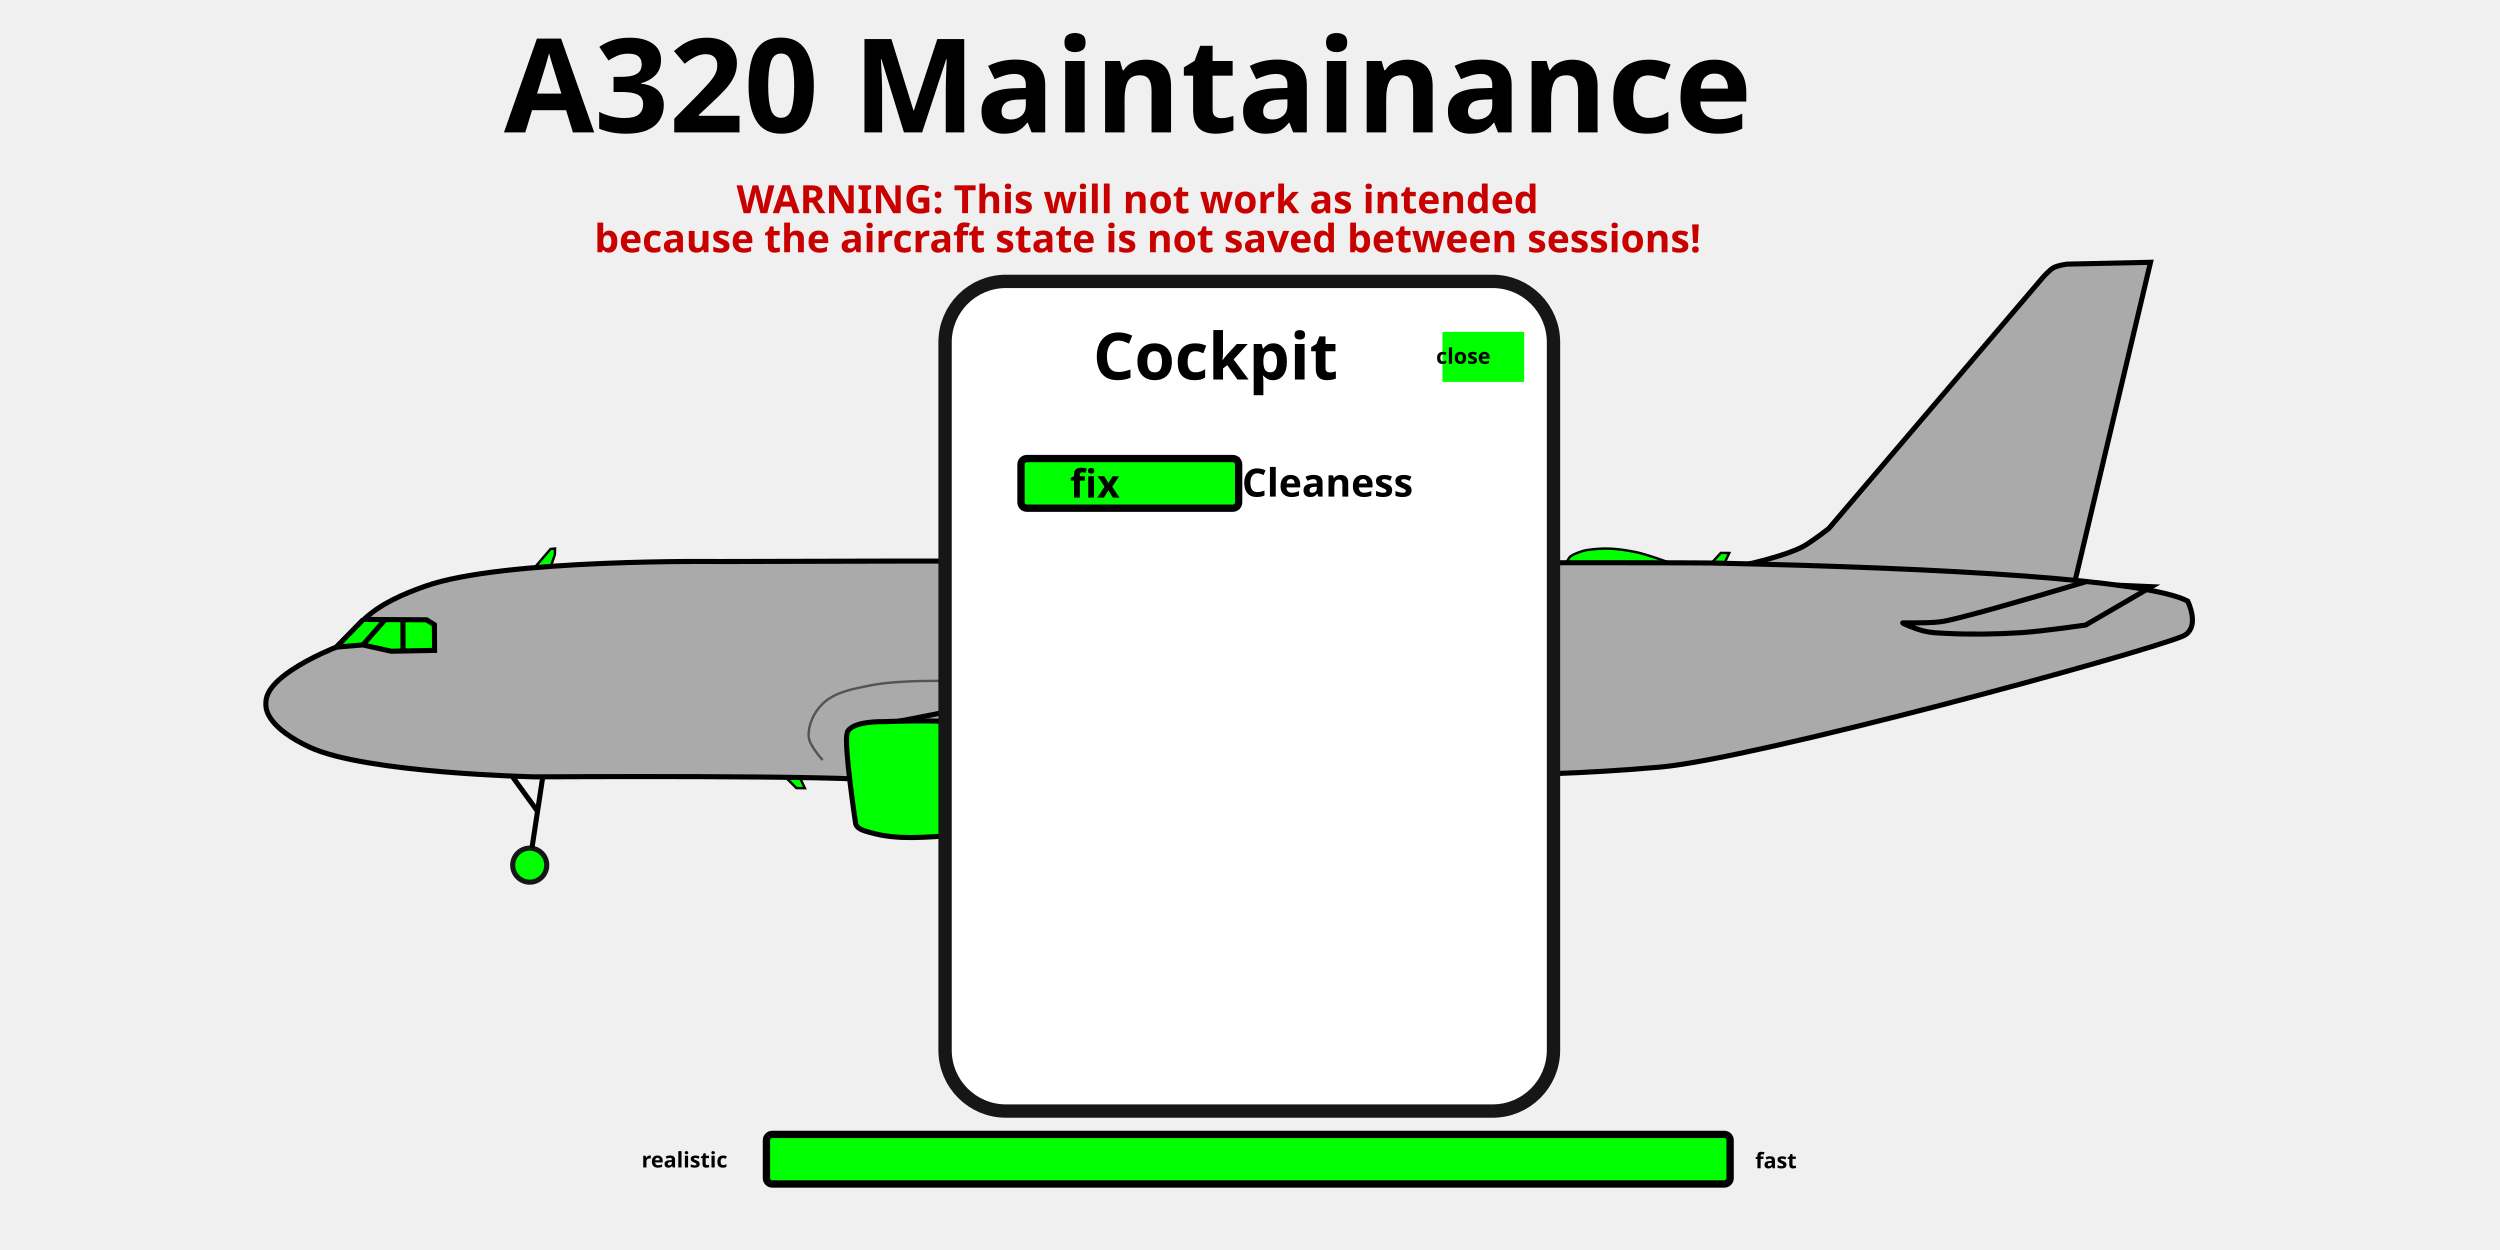
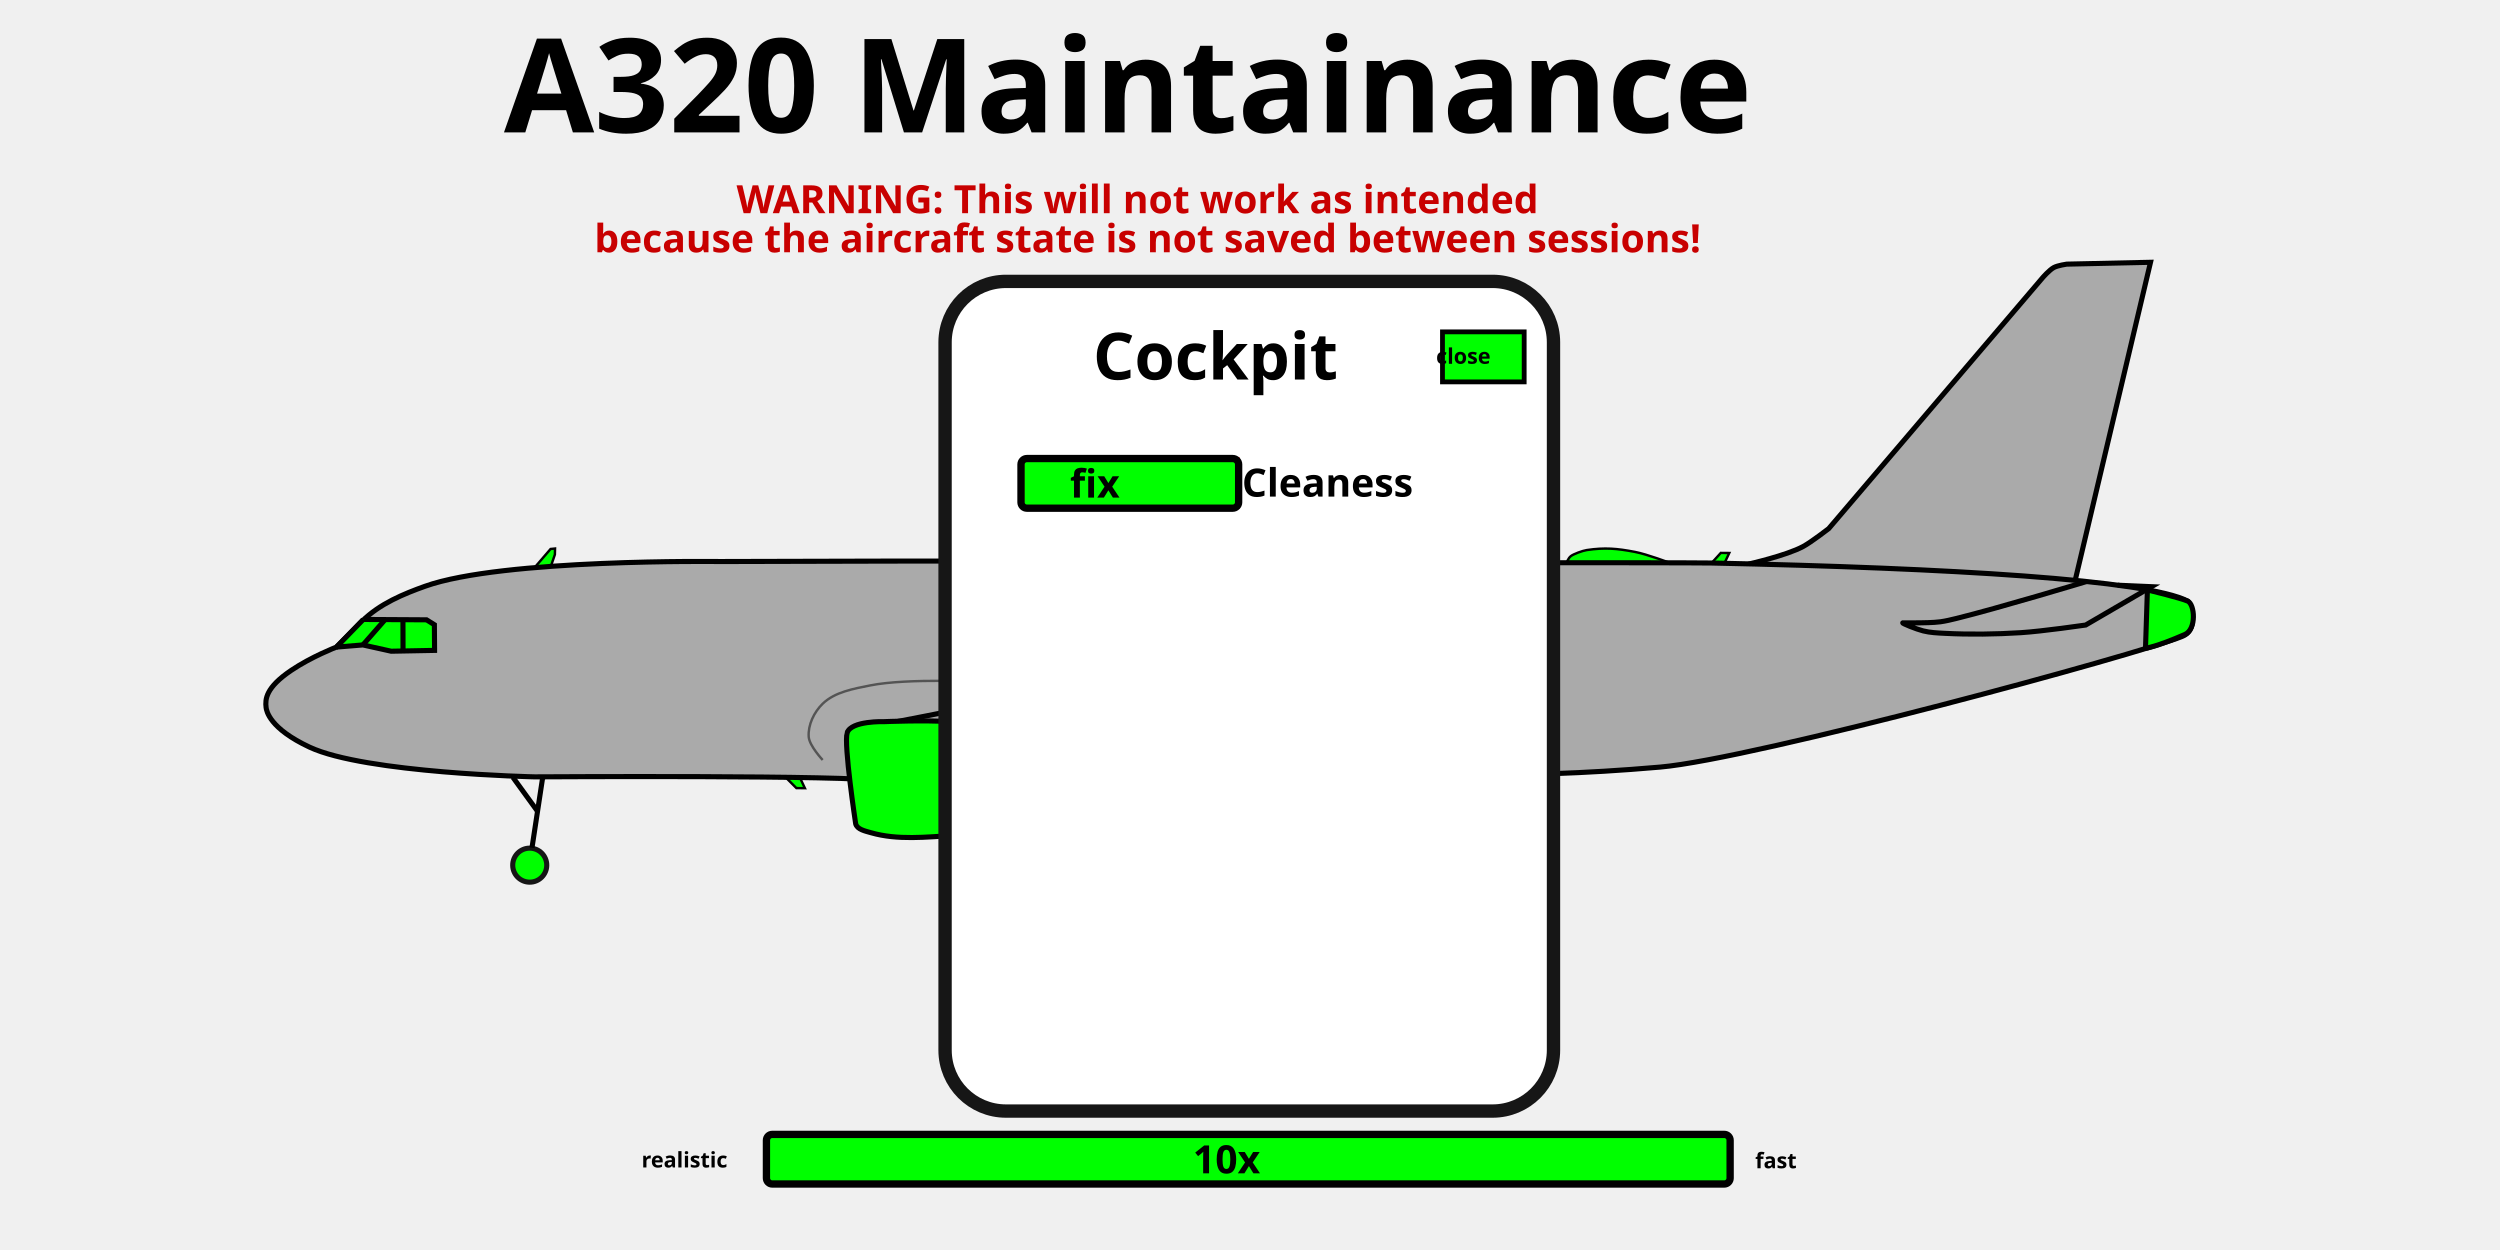
- <svg xmlns="http://www.w3.org/2000/svg" width="1024" height="512" viewBox="0 0 1024 512" version="1.1" id="svg1683">
+ <svg xmlns="http://www.w3.org/2000/svg" id="svg1683" version="1.1" viewBox="0 0 1024 512" height="512" width="1024">
  <defs id="defs1677" />
-   <g id="layer1" transform="translate(0,-161.5333)">
+   <g transform="translate(0,-161.5333)" id="layer1">
    <g id="antena">
-       <path id="path866" d="m 218.824,394.163 6.692,-7.766 1.831,-0.189 -0.063,2.462 -1.641,4.798" style="fill:#00ff00;stroke:#000000;stroke-width:1px;stroke-linecap:butt;stroke-linejoin:miter;stroke-opacity:1;fill-opacity:1" />
-       <path id="path868" d="m 566.875,391.658 c 0,0 4.375,-5.357 4.554,-5.402 0.179,-0.045 1.562,0 1.562,0 v 2.5 l -0.804,2.723" style="fill:#00ff00;stroke:#000000;stroke-width:1px;stroke-linecap:butt;stroke-linejoin:miter;stroke-opacity:1;fill-opacity:1" />
-       <path id="path870" d="m 701.362,391.827 3.472,-3.82 3.472,0.032 -1.862,3.946" style="fill:#00ff00;stroke:#000000;stroke-width:1px;stroke-linecap:butt;stroke-linejoin:miter;stroke-opacity:1;fill-opacity:1" />
-       <path id="path872" d="m 550.446,480.944 5.446,6.384 1.384,-0.089 -2.054,-6.607" style="fill:#00ff00;stroke:#000000;stroke-width:1px;stroke-linecap:butt;stroke-linejoin:miter;stroke-opacity:1;fill-opacity:1" />
-       <path id="path874" d="m 495.982,482.908 5,5.402 3.527,-0.089 -3.482,-5.312" style="fill:#00ff00;stroke:#000000;stroke-width:1px;stroke-linecap:butt;stroke-linejoin:miter;stroke-opacity:1;fill-opacity:1" />
-       <path id="path876" d="m 322.054,480.185 4.152,4.152 3.482,0.045 -2.143,-4.554" style="fill:#00ff00;stroke:#000000;stroke-width:1px;stroke-linecap:butt;stroke-linejoin:miter;stroke-opacity:1;fill-opacity:1" />
-       <path id="path878" d="m 641.741,391.926 c 0,0 0.586,-1.75 1.652,-2.589 1.096,-0.863 4.796,-2.239 6.562,-2.5 7.439,-1.099 12.346,-0.655 19.732,0.759 4.965,0.95 14.464,4.554 14.464,4.554" style="fill:#00ff00;stroke:#000000;stroke-width:1px;stroke-linecap:butt;stroke-linejoin:miter;stroke-opacity:1;fill-opacity:1" />
+       <path style="fill:#00ff00;stroke:#000000;stroke-width:1px;stroke-linecap:butt;stroke-linejoin:miter;stroke-opacity:1;fill-opacity:1" d="m 218.824,394.163 6.692,-7.766 1.831,-0.189 -0.063,2.462 -1.641,4.798" id="path866" />
+       <path style="fill:#00ff00;stroke:#000000;stroke-width:1px;stroke-linecap:butt;stroke-linejoin:miter;stroke-opacity:1;fill-opacity:1" d="m 566.875,391.658 c 0,0 4.375,-5.357 4.554,-5.402 0.179,-0.045 1.562,0 1.562,0 v 2.5 l -0.804,2.723" id="path868" />
+       <path style="fill:#00ff00;stroke:#000000;stroke-width:1px;stroke-linecap:butt;stroke-linejoin:miter;stroke-opacity:1;fill-opacity:1" d="m 701.362,391.827 3.472,-3.82 3.472,0.032 -1.862,3.946" id="path870" />
+       <path style="fill:#00ff00;stroke:#000000;stroke-width:1px;stroke-linecap:butt;stroke-linejoin:miter;stroke-opacity:1;fill-opacity:1" d="m 550.446,480.944 5.446,6.384 1.384,-0.089 -2.054,-6.607" id="path872" />
+       <path style="fill:#00ff00;stroke:#000000;stroke-width:1px;stroke-linecap:butt;stroke-linejoin:miter;stroke-opacity:1;fill-opacity:1" d="m 495.982,482.908 5,5.402 3.527,-0.089 -3.482,-5.312" id="path874" />
+       <path style="fill:#00ff00;stroke:#000000;stroke-width:1px;stroke-linecap:butt;stroke-linejoin:miter;stroke-opacity:1;fill-opacity:1" d="m 322.054,480.185 4.152,4.152 3.482,0.045 -2.143,-4.554" id="path876" />
+       <path style="fill:#00ff00;stroke:#000000;stroke-width:1px;stroke-linecap:butt;stroke-linejoin:miter;stroke-opacity:1;fill-opacity:1" d="m 641.741,391.926 c 0,0 0.586,-1.75 1.652,-2.589 1.096,-0.863 4.796,-2.239 6.562,-2.5 7.439,-1.099 12.346,-0.655 19.732,0.759 4.965,0.95 14.464,4.554 14.464,4.554" id="path878" />
    </g>
-     <path style="fill:#aaaaaa;stroke:#000000;stroke-width:2.089;stroke-linecap:butt;stroke-linejoin:miter;stroke-miterlimit:4;stroke-dasharray:none;stroke-opacity:1;fill-opacity:1" d="m 716.198,392.585 c 0,0 15.497,-3.501 22.35,-7.197 3.327,-1.795 10.48,-7.324 10.48,-7.324 l 87.631,-102.783 c 0,0 2.741,-3.186 4.635,-4.189 1.59,-0.842 5.214,-1.367 5.214,-1.367 l 34.345,-0.758 -30.81,130.057" id="path862" />
-     <path id="path2258" d="m 137.781,426.584 10.41,-10.474 c 7.29,-7.335 17.34,-11.375 25.896,-14.44 31.711,-11.36 120.75,-10.133 120.75,-10.133 112.822,-0.302 141.919,-0.442 213.545,0.485 11.301,0.044 182.408,-0.098 192.642,0.119 97.846,2.075 178.666,6.916 195.058,15.605 0,0 5.6,11.219 -2.199,14.44 -17.751,7.332 -175.403,50.191 -213.918,53.547 -66.017,5.751 -93.883,1.126 -132.903,5.08 -19.596,1.986 -68.13,2.622 -107.71,3.05 -37.135,0.401 -61.989,2.851 -78.92,-2.375 -8.313,-2.566 -141.387,-1.751 -141.387,-1.751 0,0 -69.374,-1.477 -92.24,-12.168 -16.401,-7.668 -17.644,-14.833 -17.814,-16.236 -0.412,-3.401 -0.148,-8.166 10.291,-15.215 8.278,-5.59 18.498,-9.533 18.498,-9.533 z" style="fill:#aaaaaa;fill-rule:evenodd;stroke:#000000;stroke-width:2.089;stroke-linecap:butt;stroke-linejoin:miter;stroke-opacity:1;stroke-miterlimit:4;stroke-dasharray:none;fill-opacity:1" />
-     <text xml:space="preserve" style="font-style:normal;font-variant:normal;font-weight:bold;font-stretch:normal;font-size:53.575px;line-height:100%;font-family:Orbitron;-inkscape-font-specification:'Orbitron Bold';text-align:center;letter-spacing:0px;word-spacing:0px;text-anchor:middle;fill:#000000;fill-opacity:1;stroke:none;stroke-width:1.339px;stroke-linecap:butt;stroke-linejoin:miter;stroke-opacity:1" x="496.826" y="215.77" id="text2284">
-       <tspan id="tspan2282" x="496.826" y="215.77" style="text-align:center;text-anchor:middle;stroke-width:1.339px">A320 Maintainance</tspan>
+     <path id="path862" d="m 716.198,392.585 c 0,0 15.497,-3.501 22.35,-7.197 3.327,-1.795 10.48,-7.324 10.48,-7.324 l 87.631,-102.783 c 0,0 2.741,-3.186 4.635,-4.189 1.59,-0.842 5.214,-1.367 5.214,-1.367 l 34.345,-0.758 -30.81,130.057" style="fill:#aaaaaa;stroke:#000000;stroke-width:2.089;stroke-linecap:butt;stroke-linejoin:miter;stroke-miterlimit:4;stroke-dasharray:none;stroke-opacity:1;fill-opacity:1" />
+     <path style="fill:#aaaaaa;fill-rule:evenodd;stroke:#000000;stroke-width:2.089;stroke-linecap:butt;stroke-linejoin:miter;stroke-opacity:1;stroke-miterlimit:4;stroke-dasharray:none;fill-opacity:1" d="m 137.781,426.584 10.41,-10.474 c 7.29,-7.335 17.34,-11.375 25.896,-14.44 31.711,-11.36 120.75,-10.133 120.75,-10.133 112.822,-0.302 141.919,-0.442 213.545,0.485 11.301,0.044 182.408,-0.098 192.642,0.119 97.846,2.075 178.666,6.916 195.058,15.605 0,0 5.6,11.219 -2.199,14.44 -17.751,7.332 -175.403,50.191 -213.918,53.547 -66.017,5.751 -93.883,1.126 -132.903,5.08 -19.596,1.986 -68.13,2.622 -107.71,3.05 -37.135,0.401 -61.989,2.851 -78.92,-2.375 -8.313,-2.566 -141.387,-1.751 -141.387,-1.751 0,0 -69.374,-1.477 -92.24,-12.168 -16.401,-7.668 -17.644,-14.833 -17.814,-16.236 -0.412,-3.401 -0.148,-8.166 10.291,-15.215 8.278,-5.59 18.498,-9.533 18.498,-9.533 z" id="path2258" />
+     <text id="text2284" y="215.77" x="496.826" style="font-style:normal;font-variant:normal;font-weight:bold;font-stretch:normal;font-size:53.575px;line-height:100%;font-family:Orbitron;-inkscape-font-specification:'Orbitron Bold';text-align:center;letter-spacing:0px;word-spacing:0px;text-anchor:middle;fill:#000000;fill-opacity:1;stroke:none;stroke-width:1.339px;stroke-linecap:butt;stroke-linejoin:miter;stroke-opacity:1" xml:space="preserve">
+       <tspan style="text-align:center;text-anchor:middle;stroke-width:1.339px" y="215.77" x="496.826" id="tspan2282">A320 Maintainance</tspan>
    </text>
-     <path style="fill:#00ff00;fill-rule:evenodd;stroke:#000000;stroke-width:2.089px;stroke-linecap:butt;stroke-linejoin:miter;stroke-opacity:1;fill-opacity:1" d="m 137.781,426.584 10.859,-0.884 11.587,2.574 17.773,-0.342 -0.076,-10.517 -3.212,-2.002 -25.922,-0.154" id="cockpit" />
-     <text xml:space="preserve" style="font-style:normal;font-variant:normal;font-weight:bold;font-stretch:normal;font-size:16px;line-height:100%;font-family:Orbitron;-inkscape-font-specification:'Orbitron Bold';text-align:center;letter-spacing:0px;word-spacing:0px;text-anchor:middle;fill:#000000;fill-opacity:1;stroke:none;stroke-width:0.221px;stroke-linecap:butt;stroke-linejoin:miter;stroke-opacity:1" x="511.976" y="615.693" id="text2619-1">
-       <tspan id="tspan2617-2" x="511.976" y="615.693" style="font-size:16px;stroke-width:0.221px">Weardown ratio</tspan>
+     <path id="cockpit" d="m 137.781,426.584 10.859,-0.884 11.587,2.574 17.773,-0.342 -0.076,-10.517 -3.212,-2.002 -25.922,-0.154" style="fill:#00ff00;fill-rule:evenodd;stroke:#000000;stroke-width:2.089px;stroke-linecap:butt;stroke-linejoin:miter;stroke-opacity:1;fill-opacity:1" />
+     <text id="text2619-1" y="615.693" x="511.976" style="font-style:normal;font-variant:normal;font-weight:bold;font-stretch:normal;font-size:16px;line-height:100%;font-family:Orbitron;-inkscape-font-specification:'Orbitron Bold';text-align:center;letter-spacing:0px;word-spacing:0px;text-anchor:middle;fill:#000000;fill-opacity:1;stroke:none;stroke-width:0.221px;stroke-linecap:butt;stroke-linejoin:miter;stroke-opacity:1" xml:space="preserve">
+       <tspan style="font-size:16px;stroke-width:0.221px" y="615.693" x="511.976" id="tspan2617-2">Weardown ratio</tspan>
    </text>
-     <g id="g1273" style="display:none">
-       <path style="fill:none;fill-rule:evenodd;stroke:#000000;stroke-width:2.089px;stroke-linecap:butt;stroke-linejoin:miter;stroke-opacity:1" d="m 98.234,395.743 v 71.056" id="path1253" />
-       <path style="fill:none;fill-rule:evenodd;stroke:#000000;stroke-width:2.089px;stroke-linecap:butt;stroke-linejoin:miter;stroke-opacity:1" d="m 32.4,432.297 c 0,0 41.776,-27.602 68.632,-38.046 26.856,-10.444 111.154,-14.174 111.154,-14.174 0,0 32.408,-4.513 52.98,-18.227 17.204,-11.469 78.085,-50.923 134.099,-64.844 10.967,-2.726 21.242,-1.316 31.472,-1.682 40.773,-1.461 122.055,14.829 205.185,40.247 l 0.3,156.274 c -117.793,25.962 -191.819,35.16 -251.337,37.059 -70.124,2.238 -188.293,-14.079 -225.745,-24.629 -37.452,-10.55 -44.31,-11.077 -46.42,-19.517 -2.11,-8.44 -2.637,-13.715 -2.637,-13.715 0,0 -7.385,-1.583 -30.067,-12.66 C 57.331,447.304 32.4,432.297 32.4,432.297 Z" id="path1255" />
-       <path style="fill:none;fill-rule:evenodd;stroke:#000000;stroke-width:2.089px;stroke-linecap:butt;stroke-linejoin:miter;stroke-opacity:1" d="m 319.498,416.973 c -8.694,13.85 -10.797,60.399 30.331,60.399 h 98.906 c 0,0 12.924,2.374 24.265,-20.836 11.341,-23.21 48.53,-96.269 48.53,-96.269 0,0 7.385,-26.375 -20.045,-26.375 -27.43,0 -112.357,-2.11 -112.357,-2.11 0,0 -12.133,-7.912 -26.902,16.352 -14.77,24.265 -42.727,68.839 -42.727,68.839 z" id="path1257" />
-       <path style="fill:none;fill-rule:evenodd;stroke:#000000;stroke-width:2.089px;stroke-linecap:butt;stroke-linejoin:miter;stroke-opacity:1" d="m 244.263,371.125 c 0,0 15.666,26.11 34.316,30.959 18.65,4.849 32.451,-16.785 32.451,-16.785 0,0 40.657,-61.172 51.474,-68.259 10.817,-7.087 23.872,-8.206 23.872,-8.206 0,0 13.428,1.119 13.801,-5.968 0.373,-7.087 -1.517,-5.539 -1.517,-5.539" id="path1259" />
-       <circle style="opacity:1;fill:none;fill-opacity:1;stroke:#161616;stroke-width:4.178;stroke-linecap:round;stroke-linejoin:round;stroke-miterlimit:4;stroke-dasharray:none;stroke-dashoffset:0;stroke-opacity:1" id="circle1261" cx="173.908" cy="625.072" r="25.32" />
-       <circle r="32.901" cy="621.342" cx="470.815" id="circle1263" style="opacity:1;fill:none;fill-opacity:1;stroke:#161616;stroke-width:5.428;stroke-linecap:round;stroke-linejoin:round;stroke-miterlimit:4;stroke-dasharray:none;stroke-dashoffset:0;stroke-opacity:1" />
-       <path style="fill:none;fill-rule:evenodd;stroke:#000000;stroke-width:2.089px;stroke-linecap:butt;stroke-linejoin:miter;stroke-opacity:1" d="m 148.324,634.303 c 0,0 -16.352,-5.539 -16.352,-18.199 0,-12.66 29.012,-29.012 43.782,-29.012 14.77,0 38.771,13.451 61.19,13.451 22.419,0 35.87,0 35.87,0 l -7.649,26.111 c 0,0 -27.43,2.374 -39.035,7.121 -11.605,4.747 -35.606,7.912 -48.266,7.912 -12.66,0 -29.54,-7.385 -29.54,-7.385 z" id="path1265" />
-       <path style="fill:none;fill-rule:evenodd;stroke:#000000;stroke-width:2.089px;stroke-linecap:butt;stroke-linejoin:miter;stroke-opacity:1" d="m 416.215,610.963 c 0,-27.602 43.268,-33.197 59.307,-33.197 16.039,0 61.918,15.293 79.449,17.158 17.531,1.865 28.348,2.611 28.348,2.611 l -1.492,30.959 c 0,0 -57.442,7.087 -66.394,7.087 -8.952,0 -36.181,7.833 -44.387,7.833 -8.206,0 -54.831,-4.476 -54.831,-32.451 z" id="path1267" />
-       <path style="fill:none;fill-rule:evenodd;stroke:#000000;stroke-width:2.089px;stroke-linecap:butt;stroke-linejoin:miter;stroke-opacity:1" d="m 220.764,515.848 -26.105,54.258 5.526,2.321 -8.87,18.093 7.121,2.11 7.9,-17.659 16.252,7.044 28.07,-61.652" id="path1269" />
-       <path style="fill:none;fill-rule:evenodd;stroke:#000000;stroke-width:2.089px;stroke-linecap:butt;stroke-linejoin:miter;stroke-opacity:1" d="m 463.505,513.506 c 0,0 -7.649,0.527 -6.33,8.704 1.319,8.176 3.693,56.179 3.693,56.179 l 15.825,-0.791 3.165,-60.135 c 0,0 -1.641,-4.777 -6.652,-4.777 -5.011,0 -9.7,0.821 -9.7,0.821 z" id="path1271" />
+     <g style="display:none" id="g1273">
+       <path id="path1253" d="m 98.234,395.743 v 71.056" style="fill:none;fill-rule:evenodd;stroke:#000000;stroke-width:2.089px;stroke-linecap:butt;stroke-linejoin:miter;stroke-opacity:1" />
+       <path id="path1255" d="m 32.4,432.297 c 0,0 41.776,-27.602 68.632,-38.046 26.856,-10.444 111.154,-14.174 111.154,-14.174 0,0 32.408,-4.513 52.98,-18.227 17.204,-11.469 78.085,-50.923 134.099,-64.844 10.967,-2.726 21.242,-1.316 31.472,-1.682 40.773,-1.461 122.055,14.829 205.185,40.247 l 0.3,156.274 c -117.793,25.962 -191.819,35.16 -251.337,37.059 -70.124,2.238 -188.293,-14.079 -225.745,-24.629 -37.452,-10.55 -44.31,-11.077 -46.42,-19.517 -2.11,-8.44 -2.637,-13.715 -2.637,-13.715 0,0 -7.385,-1.583 -30.067,-12.66 C 57.331,447.304 32.4,432.297 32.4,432.297 Z" style="fill:none;fill-rule:evenodd;stroke:#000000;stroke-width:2.089px;stroke-linecap:butt;stroke-linejoin:miter;stroke-opacity:1" />
+       <path id="path1257" d="m 319.498,416.973 c -8.694,13.85 -10.797,60.399 30.331,60.399 h 98.906 c 0,0 12.924,2.374 24.265,-20.836 11.341,-23.21 48.53,-96.269 48.53,-96.269 0,0 7.385,-26.375 -20.045,-26.375 -27.43,0 -112.357,-2.11 -112.357,-2.11 0,0 -12.133,-7.912 -26.902,16.352 -14.77,24.265 -42.727,68.839 -42.727,68.839 z" style="fill:none;fill-rule:evenodd;stroke:#000000;stroke-width:2.089px;stroke-linecap:butt;stroke-linejoin:miter;stroke-opacity:1" />
+       <path id="path1259" d="m 244.263,371.125 c 0,0 15.666,26.11 34.316,30.959 18.65,4.849 32.451,-16.785 32.451,-16.785 0,0 40.657,-61.172 51.474,-68.259 10.817,-7.087 23.872,-8.206 23.872,-8.206 0,0 13.428,1.119 13.801,-5.968 0.373,-7.087 -1.517,-5.539 -1.517,-5.539" style="fill:none;fill-rule:evenodd;stroke:#000000;stroke-width:2.089px;stroke-linecap:butt;stroke-linejoin:miter;stroke-opacity:1" />
+       <circle r="25.32" cy="625.072" cx="173.908" id="circle1261" style="opacity:1;fill:none;fill-opacity:1;stroke:#161616;stroke-width:4.178;stroke-linecap:round;stroke-linejoin:round;stroke-miterlimit:4;stroke-dasharray:none;stroke-dashoffset:0;stroke-opacity:1" />
+       <circle style="opacity:1;fill:none;fill-opacity:1;stroke:#161616;stroke-width:5.428;stroke-linecap:round;stroke-linejoin:round;stroke-miterlimit:4;stroke-dasharray:none;stroke-dashoffset:0;stroke-opacity:1" id="circle1263" cx="470.815" cy="621.342" r="32.901" />
+       <path id="path1265" d="m 148.324,634.303 c 0,0 -16.352,-5.539 -16.352,-18.199 0,-12.66 29.012,-29.012 43.782,-29.012 14.77,0 38.771,13.451 61.19,13.451 22.419,0 35.87,0 35.87,0 l -7.649,26.111 c 0,0 -27.43,2.374 -39.035,7.121 -11.605,4.747 -35.606,7.912 -48.266,7.912 -12.66,0 -29.54,-7.385 -29.54,-7.385 z" style="fill:none;fill-rule:evenodd;stroke:#000000;stroke-width:2.089px;stroke-linecap:butt;stroke-linejoin:miter;stroke-opacity:1" />
+       <path id="path1267" d="m 416.215,610.963 c 0,-27.602 43.268,-33.197 59.307,-33.197 16.039,0 61.918,15.293 79.449,17.158 17.531,1.865 28.348,2.611 28.348,2.611 l -1.492,30.959 c 0,0 -57.442,7.087 -66.394,7.087 -8.952,0 -36.181,7.833 -44.387,7.833 -8.206,0 -54.831,-4.476 -54.831,-32.451 z" style="fill:none;fill-rule:evenodd;stroke:#000000;stroke-width:2.089px;stroke-linecap:butt;stroke-linejoin:miter;stroke-opacity:1" />
+       <path id="path1269" d="m 220.764,515.848 -26.105,54.258 5.526,2.321 -8.87,18.093 7.121,2.11 7.9,-17.659 16.252,7.044 28.07,-61.652" style="fill:none;fill-rule:evenodd;stroke:#000000;stroke-width:2.089px;stroke-linecap:butt;stroke-linejoin:miter;stroke-opacity:1" />
+       <path id="path1271" d="m 463.505,513.506 c 0,0 -7.649,0.527 -6.33,8.704 1.319,8.176 3.693,56.179 3.693,56.179 l 15.825,-0.791 3.165,-60.135 c 0,0 -1.641,-4.777 -6.652,-4.777 -5.011,0 -9.7,0.821 -9.7,0.821 z" style="fill:none;fill-rule:evenodd;stroke:#000000;stroke-width:2.089px;stroke-linecap:butt;stroke-linejoin:miter;stroke-opacity:1" />
    </g>
-     <path id="path2278-3" d="m 165.083,428.151 -0.036,-12.78" style="opacity:1;fill:none;fill-rule:evenodd;stroke:#000000;stroke-width:2.089px;stroke-linecap:butt;stroke-linejoin:miter;stroke-opacity:1" />
-     <path id="path2278-3-6" d="m 157.791,415.264 -9.151,10.436" style="opacity:1;fill:none;fill-rule:evenodd;stroke:#000000;stroke-width:2.089px;stroke-linecap:butt;stroke-linejoin:miter;stroke-opacity:1" />
-     <circle id="path2268-7" style="opacity:1;fill:none;fill-opacity:1;stroke:#161616;stroke-width:2.055;stroke-linecap:round;stroke-linejoin:round;stroke-miterlimit:4;stroke-dasharray:none;stroke-dashoffset:0;stroke-opacity:1" cy="631.267" cx="294.48" r="0" />
+     <path style="opacity:1;fill:none;fill-rule:evenodd;stroke:#000000;stroke-width:2.089px;stroke-linecap:butt;stroke-linejoin:miter;stroke-opacity:1" d="m 165.083,428.151 -0.036,-12.78" id="path2278-3" />
+     <path style="opacity:1;fill:none;fill-rule:evenodd;stroke:#000000;stroke-width:2.089px;stroke-linecap:butt;stroke-linejoin:miter;stroke-opacity:1" d="m 157.791,415.264 -9.151,10.436" id="path2278-3-6" />
+     <circle r="0" cx="294.48" cy="631.267" style="opacity:1;fill:none;fill-opacity:1;stroke:#161616;stroke-width:2.055;stroke-linecap:round;stroke-linejoin:round;stroke-miterlimit:4;stroke-dasharray:none;stroke-dashoffset:0;stroke-opacity:1" id="path2268-7" />
    <g id="gear">
-       <circle id="path2268" style="opacity:1;fill:#00ff00;fill-opacity:1;stroke:#161616;stroke-width:2.089;stroke-linecap:round;stroke-linejoin:round;stroke-miterlimit:4;stroke-dasharray:none;stroke-dashoffset:0;stroke-opacity:1" cy="515.899" cx="216.978" r="6.968" />
-       <path style="opacity:1;fill:none;fill-rule:evenodd;stroke:#000000;stroke-width:2.089px;stroke-linecap:butt;stroke-linejoin:miter;stroke-opacity:1" d="m 217.906,508.782 4.32,-28.438" id="path2278-3-5" />
-       <path style="opacity:1;fill:none;fill-rule:evenodd;stroke:#000000;stroke-width:2.089px;stroke-linecap:butt;stroke-linejoin:miter;stroke-opacity:1" d="M 220.2,493.866 210.062,479.886" id="path2278-3-5-3" />
-       <path style="opacity:1;fill:none;fill-rule:evenodd;stroke:#000000;stroke-width:2.089px;stroke-linecap:butt;stroke-linejoin:miter;stroke-opacity:1" d="m 478.704,500.085 -3.392,-31.817" id="path2278-3-5-3-5" />
-       <circle id="path2268-6" style="opacity:1;fill:#00ff00;fill-opacity:1;stroke:#161616;stroke-width:2.089;stroke-linecap:round;stroke-linejoin:round;stroke-miterlimit:4;stroke-dasharray:none;stroke-dashoffset:0;stroke-opacity:1" cy="511.748" cx="479.821" r="10.886" />
-       <path style="opacity:1;fill:none;fill-rule:evenodd;stroke:#000000;stroke-width:2.089px;stroke-linecap:butt;stroke-linejoin:miter;stroke-opacity:1" d="M 476.179,484.112 465.677,472.369" id="path2278-3-5-3-5-2" />
+       <circle r="6.968" cx="216.978" cy="515.899" style="opacity:1;fill:#00ff00;fill-opacity:1;stroke:#161616;stroke-width:2.089;stroke-linecap:round;stroke-linejoin:round;stroke-miterlimit:4;stroke-dasharray:none;stroke-dashoffset:0;stroke-opacity:1" id="path2268" />
+       <path id="path2278-3-5" d="m 217.906,508.782 4.32,-28.438" style="opacity:1;fill:none;fill-rule:evenodd;stroke:#000000;stroke-width:2.089px;stroke-linecap:butt;stroke-linejoin:miter;stroke-opacity:1" />
+       <path id="path2278-3-5-3" d="M 220.2,493.866 210.062,479.886" style="opacity:1;fill:none;fill-rule:evenodd;stroke:#000000;stroke-width:2.089px;stroke-linecap:butt;stroke-linejoin:miter;stroke-opacity:1" />
+       <path id="path2278-3-5-3-5" d="m 478.704,500.085 -3.392,-31.817" style="opacity:1;fill:none;fill-rule:evenodd;stroke:#000000;stroke-width:2.089px;stroke-linecap:butt;stroke-linejoin:miter;stroke-opacity:1" />
+       <circle r="10.886" cx="479.821" cy="511.748" style="opacity:1;fill:#00ff00;fill-opacity:1;stroke:#161616;stroke-width:2.089;stroke-linecap:round;stroke-linejoin:round;stroke-miterlimit:4;stroke-dasharray:none;stroke-dashoffset:0;stroke-opacity:1" id="path2268-6" />
+       <path id="path2278-3-5-3-5-2" d="M 476.179,484.112 465.677,472.369" style="opacity:1;fill:none;fill-rule:evenodd;stroke:#000000;stroke-width:2.089px;stroke-linecap:butt;stroke-linejoin:miter;stroke-opacity:1" />
    </g>
-     <path style="fill:none;stroke:#000000;stroke-width:2.089;stroke-linecap:butt;stroke-linejoin:miter;stroke-opacity:1;stroke-miterlimit:4;stroke-dasharray:none" d="m 577.321,413.89 c -0.893,0 -20,11.607 -20,11.607 l 7.321,3.393 5.893,6.071 4.643,-0.179 -0.536,-12.5 6.786,-7.857 z" id="path1218" />
-     <path style="fill:none;stroke:#000000;stroke-width:2.089;stroke-linecap:butt;stroke-linejoin:miter;stroke-miterlimit:4;stroke-dasharray:none;stroke-opacity:1" d="m 560.357,423.623 -11.25,10e-6 -8.661,0.536 -7.411,1.518 c 0,0 -132.497,24.415 -140.176,26.371 -2.353,0.599 -24.345,4.835 -24.345,4.835 4.176,7.128 27.893,8.656 34.342,9.509 9.166,1.241 43.59,6.712 43.59,6.712 l 21.158,-2.243 18.72,-8.625" id="path1220" />
-     <path id="path2278-3-1" d="m 485.521,462.503 76.425,-34.824" style="opacity:1;fill:none;fill-rule:evenodd;stroke:#000000;stroke-width:2.089px;stroke-linecap:butt;stroke-linejoin:miter;stroke-opacity:1" />
-     <path style="fill:none;stroke:#000000;stroke-width:2.089;stroke-linecap:butt;stroke-linejoin:miter;stroke-miterlimit:4;stroke-dasharray:none;stroke-opacity:1" d="m 854.425,399.793 c 0,0 -35.748,10.791 -53.175,15.079 -2.125,0.523 -4.261,1.037 -6.429,1.339 -1.655,0.23 -3.33,0.29 -5,0.357 -3.479,0.139 -10.446,0.089 -10.446,0.089 -0.357,0.179 5.475,2.579 8.393,3.304 2.848,0.707 5.819,0.831 8.75,0.982 10.403,0.537 20.854,0.387 31.25,-0.268 8.883,-0.56 26.518,-3.125 26.518,-3.125 L 881.25,401.837 867.424,401.233" id="path864" />
-     <path style="opacity:0.505;fill:none;stroke:#000000;stroke-width:1px;stroke-linecap:butt;stroke-linejoin:miter;stroke-opacity:1" d="m 336.964,472.819 c 0,0 -5.448,-5.789 -5.714,-9.464 -0.355,-4.896 2.191,-10.154 5.714,-13.571 4.992,-4.84 12.648,-6.126 19.464,-7.5 15.47,-3.119 47.321,-1.429 47.321,-1.429 l 31.004,2.449" id="path865" />
-     <path style="fill:none;stroke:#000000;stroke-width:1px;stroke-linecap:butt;stroke-linejoin:miter;stroke-opacity:1;opacity:0.502" d="m 525.532,452.499 c 0,0 15.35,3.77 22.665,6.692 6.52,2.605 18.751,9.596 18.751,9.596" id="path867" />
-     <rect y="626.088" x="313.931" height="20.418" width="394.729" id="weardown-ratio-level" style="opacity:1;fill:#00ff00;fill-opacity:1;stroke:none;stroke-width:2.172;stroke-linecap:round;stroke-linejoin:round;stroke-miterlimit:4;stroke-dasharray:none;stroke-dashoffset:0;stroke-opacity:1" />
-     <rect ry="2.399" y="626.18" x="313.931" height="20.326" width="394.729" id="weardown-ratio-vis" style="opacity:1;fill:none;fill-opacity:1;stroke:#000000;stroke-width:3;stroke-linecap:round;stroke-linejoin:round;stroke-miterlimit:4;stroke-dasharray:none;stroke-dashoffset:0;stroke-opacity:1" />
-     <path style="fill:#00ff00;stroke:#000000;stroke-width:2.089;stroke-linecap:butt;stroke-linejoin:miter;stroke-opacity:1;fill-opacity:1;stroke-miterlimit:4;stroke-dasharray:none" d="m 346.997,461.704 c -1.458,4.655 3.485,37.231 3.485,37.231 0.565,2.344 3.919,2.997 6.236,3.668 10.928,3.166 22.756,1.779 34.113,1.1 9.692,-0.58 28.794,-4.402 28.794,-4.402 l -0.55,-5.502 31.729,-6.602 0.367,-13.388 -31.545,-9.17 -0.367,-2.384 c 0,0 -20.803,-4.277 -31.362,-5.135 -8.531,-0.694 -25.676,0 -25.676,0 0,0 -13.638,-0.472 -15.222,4.585 z" id="path944" />
-     <text xml:space="preserve" style="font-style:normal;font-variant:normal;font-weight:bold;font-stretch:normal;font-size:16px;line-height:100%;font-family:Orbitron;-inkscape-font-specification:'Orbitron Bold';text-align:center;letter-spacing:0px;word-spacing:0px;text-anchor:middle;fill:#c80000;fill-opacity:1;stroke:none;stroke-width:0.221px;stroke-linecap:butt;stroke-linejoin:miter;stroke-opacity:1" x="480.494" y="248.87" id="warning">
-       <tspan id="tspan2617-56" x="480.494" y="248.87" style="font-size:16px;fill:#c80000;fill-opacity:1;stroke-width:0.221px">WARNING: This will not work as intended</tspan>
-       <tspan x="480.494" y="264.87" style="font-size:16px;fill:#c80000;fill-opacity:1;stroke-width:0.221px" id="tspan954">because the aircraft state is not saved between sessions!</tspan>
+     <path id="path1218" d="m 577.321,413.89 c -0.893,0 -20,11.607 -20,11.607 l 7.321,3.393 5.893,6.071 4.643,-0.179 -0.536,-12.5 6.786,-7.857 z" style="fill:none;stroke:#000000;stroke-width:2.089;stroke-linecap:butt;stroke-linejoin:miter;stroke-opacity:1;stroke-miterlimit:4;stroke-dasharray:none" />
+     <path id="path1220" d="m 560.357,423.623 -11.25,10e-6 -8.661,0.536 -7.411,1.518 c 0,0 -132.497,24.415 -140.176,26.371 -2.353,0.599 -24.345,4.835 -24.345,4.835 4.176,7.128 27.893,8.656 34.342,9.509 9.166,1.241 43.59,6.712 43.59,6.712 l 21.158,-2.243 18.72,-8.625" style="fill:none;stroke:#000000;stroke-width:2.089;stroke-linecap:butt;stroke-linejoin:miter;stroke-miterlimit:4;stroke-dasharray:none;stroke-opacity:1" />
+     <path style="opacity:1;fill:none;fill-rule:evenodd;stroke:#000000;stroke-width:2.089px;stroke-linecap:butt;stroke-linejoin:miter;stroke-opacity:1" d="m 485.521,462.503 76.425,-34.824" id="path2278-3-1" />
+     <path id="path864" d="m 854.425,399.793 c 0,0 -35.748,10.791 -53.175,15.079 -2.125,0.523 -4.261,1.037 -6.429,1.339 -1.655,0.23 -3.33,0.29 -5,0.357 -3.479,0.139 -10.446,0.089 -10.446,0.089 -0.357,0.179 5.475,2.579 8.393,3.304 2.848,0.707 5.819,0.831 8.75,0.982 10.403,0.537 20.854,0.387 31.25,-0.268 8.883,-0.56 26.518,-3.125 26.518,-3.125 L 881.25,401.837 867.424,401.233" style="fill:none;stroke:#000000;stroke-width:2.089;stroke-linecap:butt;stroke-linejoin:miter;stroke-miterlimit:4;stroke-dasharray:none;stroke-opacity:1" />
+     <path id="path865" d="m 336.964,472.819 c 0,0 -5.448,-5.789 -5.714,-9.464 -0.355,-4.896 2.191,-10.154 5.714,-13.571 4.992,-4.84 12.648,-6.126 19.464,-7.5 15.47,-3.119 47.321,-1.429 47.321,-1.429 l 31.004,2.449" style="opacity:0.505;fill:none;stroke:#000000;stroke-width:1px;stroke-linecap:butt;stroke-linejoin:miter;stroke-opacity:1" />
+     <path id="path867" d="m 525.532,452.499 c 0,0 15.35,3.77 22.665,6.692 6.52,2.605 18.751,9.596 18.751,9.596" style="fill:none;stroke:#000000;stroke-width:1px;stroke-linecap:butt;stroke-linejoin:miter;stroke-opacity:1;opacity:0.502" />
+     <rect style="opacity:1;fill:#00ff00;fill-opacity:1;stroke:none;stroke-width:2.172;stroke-linecap:round;stroke-linejoin:round;stroke-miterlimit:4;stroke-dasharray:none;stroke-dashoffset:0;stroke-opacity:1" id="weardown-ratio-level" width="394.729" height="20.418" x="313.931" y="626.088" />
+     <rect style="opacity:1;fill:none;fill-opacity:1;stroke:#000000;stroke-width:3;stroke-linecap:round;stroke-linejoin:round;stroke-miterlimit:4;stroke-dasharray:none;stroke-dashoffset:0;stroke-opacity:1" id="weardown-ratio-vis" width="394.729" height="20.326" x="313.931" y="626.18" ry="2.399" />
+     <path id="engine" d="m 346.997,461.704 c -1.458,4.655 3.485,37.231 3.485,37.231 0.565,2.344 3.919,2.997 6.236,3.668 10.928,3.166 22.756,1.779 34.113,1.1 9.692,-0.58 28.794,-4.402 28.794,-4.402 l -0.55,-5.502 31.729,-6.602 0.367,-13.388 -31.545,-9.17 -0.367,-2.384 c 0,0 -20.803,-4.277 -31.362,-5.135 -8.531,-0.694 -25.676,0 -25.676,0 0,0 -13.638,-0.472 -15.222,4.585 z" style="fill:#00ff00;stroke:#000000;stroke-width:2.089;stroke-linecap:butt;stroke-linejoin:miter;stroke-opacity:1;fill-opacity:1;stroke-miterlimit:4;stroke-dasharray:none" />
+     <text id="warning" y="248.87" x="480.494" style="font-style:normal;font-variant:normal;font-weight:bold;font-stretch:normal;font-size:16px;line-height:100%;font-family:Orbitron;-inkscape-font-specification:'Orbitron Bold';text-align:center;letter-spacing:0px;word-spacing:0px;text-anchor:middle;fill:#c80000;fill-opacity:1;stroke:none;stroke-width:0.221px;stroke-linecap:butt;stroke-linejoin:miter;stroke-opacity:1" xml:space="preserve">
+       <tspan style="font-size:16px;fill:#c80000;fill-opacity:1;stroke-width:0.221px" y="248.87" x="480.494" id="tspan2617-56">WARNING: This will not work as intended</tspan>
+       <tspan id="tspan954" style="font-size:16px;fill:#c80000;fill-opacity:1;stroke-width:0.221px" y="264.87" x="480.494">because the aircraft state is not saved between sessions!</tspan>
    </text>
-     <text xml:space="preserve" style="font-style:normal;font-variant:normal;font-weight:bold;font-stretch:normal;font-size:8.821px;line-height:100%;font-family:Orbitron;-inkscape-font-specification:'Orbitron Bold';text-align:center;letter-spacing:0px;word-spacing:0px;text-anchor:middle;fill:#000000;fill-opacity:1;stroke:none;stroke-width:0.221px;stroke-linecap:butt;stroke-linejoin:miter;stroke-opacity:1" x="286.108" y="639.732" id="cockpit-close-7">
-       <tspan id="tspan2617-6-0" x="286.108" y="639.732" style="stroke-width:0.221px">realistic</tspan>
+     <text id="cockpit-close-7" y="639.732" x="286.108" style="font-style:normal;font-variant:normal;font-weight:bold;font-stretch:normal;font-size:8.821px;line-height:100%;font-family:Orbitron;-inkscape-font-specification:'Orbitron Bold';text-align:center;letter-spacing:0px;word-spacing:0px;text-anchor:middle;fill:#000000;fill-opacity:1;stroke:none;stroke-width:0.221px;stroke-linecap:butt;stroke-linejoin:miter;stroke-opacity:1" xml:space="preserve">
+       <tspan style="stroke-width:0.221px" y="639.732" x="286.108" id="tspan2617-6-0">realistic</tspan>
    </text>
-     <text xml:space="preserve" style="font-style:normal;font-variant:normal;font-weight:bold;font-stretch:normal;font-size:8.821px;line-height:100%;font-family:Orbitron;-inkscape-font-specification:'Orbitron Bold';text-align:center;letter-spacing:0px;word-spacing:0px;text-anchor:middle;fill:#000000;fill-opacity:1;stroke:none;stroke-width:0.221px;stroke-linecap:butt;stroke-linejoin:miter;stroke-opacity:1" x="733.15" y="640.052" id="cockpit-close-7-9">
-       <tspan id="tspan2617-6-0-3" x="733.15" y="640.052" style="stroke-width:0.221px">fast</tspan>
+     <text id="cockpit-close-7-9" y="640.052" x="733.15" style="font-style:normal;font-variant:normal;font-weight:bold;font-stretch:normal;font-size:8.821px;line-height:100%;font-family:Orbitron;-inkscape-font-specification:'Orbitron Bold';text-align:center;letter-spacing:0px;word-spacing:0px;text-anchor:middle;fill:#000000;fill-opacity:1;stroke:none;stroke-width:0.221px;stroke-linecap:butt;stroke-linejoin:miter;stroke-opacity:1" xml:space="preserve">
+       <tspan style="stroke-width:0.221px" y="640.052" x="733.15" id="tspan2617-6-0-3">fast</tspan>
    </text>
-     <path id="path2278-3-6-6" d="M 148.791,415.259 137.781,426.584" style="opacity:1;fill:none;fill-rule:evenodd;stroke:#000000;stroke-width:2.089px;stroke-linecap:butt;stroke-linejoin:miter;stroke-opacity:1" />
-     <g id="cockpit-group" transform="translate(-3.633725,3.556392)">
-       <rect ry="24.956" y="273.229" x="390.733" height="339.84" width="249.213" id="rect2264" style="opacity:1;fill:#ffffff;fill-opacity:1;stroke:#161616;stroke-width:5.468;stroke-linecap:round;stroke-linejoin:round;stroke-miterlimit:4;stroke-dasharray:none;stroke-dashoffset:0;stroke-opacity:1" />
-       <text xml:space="preserve" style="font-style:normal;font-variant:normal;font-weight:bold;font-stretch:normal;font-size:8.821px;line-height:100%;font-family:Orbitron;-inkscape-font-specification:'Orbitron Bold';text-align:center;letter-spacing:0px;word-spacing:0px;text-anchor:middle;fill:#000000;fill-opacity:1;stroke:none;stroke-width:0.221px;stroke-linecap:butt;stroke-linejoin:miter;stroke-opacity:1" x="509.522" y="313.432" id="text2584">
-         <tspan id="tspan2582" x="509.522" y="313.432" style="font-size:26.667px;stroke-width:0.221px">Cockpit</tspan>
+     <path style="opacity:1;fill:none;fill-rule:evenodd;stroke:#000000;stroke-width:2.089px;stroke-linecap:butt;stroke-linejoin:miter;stroke-opacity:1" d="M 148.791,415.259 137.781,426.584" id="path2278-3-6-6" />
+     <g transform="translate(-3.633725,3.556392)" id="cockpit-group">
+       <rect style="opacity:1;fill:#ffffff;fill-opacity:1;stroke:#161616;stroke-width:5.468;stroke-linecap:round;stroke-linejoin:round;stroke-miterlimit:4;stroke-dasharray:none;stroke-dashoffset:0;stroke-opacity:1" id="rect2264" width="249.213" height="339.84" x="390.733" y="273.229" ry="24.956" />
+       <text id="text2584" y="313.432" x="509.522" style="font-style:normal;font-variant:normal;font-weight:bold;font-stretch:normal;font-size:8.821px;line-height:100%;font-family:Orbitron;-inkscape-font-specification:'Orbitron Bold';text-align:center;letter-spacing:0px;word-spacing:0px;text-anchor:middle;fill:#000000;fill-opacity:1;stroke:none;stroke-width:0.221px;stroke-linecap:butt;stroke-linejoin:miter;stroke-opacity:1" xml:space="preserve">
+         <tspan style="font-size:26.667px;stroke-width:0.221px" y="313.432" x="509.522" id="tspan2582">Cockpit</tspan>
      </text>
-       <rect style="opacity:1;fill:#00ff00;fill-opacity:1;stroke:none;stroke-width:1.032;stroke-linecap:round;stroke-linejoin:round;stroke-miterlimit:4;stroke-dasharray:none;stroke-dashoffset:0;stroke-opacity:1" id="cockpit-cleaness-level" width="89.146" height="20.418" x="421.834" y="345.709" />
-       <rect y="345.709" x="422.621" height="20.238" width="88.359" id="cockpit-cleaness-frame" style="opacity:1;fill:none;fill-opacity:1;stroke:#f00000;stroke-width:1.023;stroke-linecap:round;stroke-linejoin:round;stroke-miterlimit:4;stroke-dasharray:none;stroke-dashoffset:0;stroke-opacity:1" />
-       <rect style="opacity:1;fill:none;fill-opacity:1;stroke:#000000;stroke-width:3;stroke-linecap:round;stroke-linejoin:round;stroke-miterlimit:4;stroke-dasharray:none;stroke-dashoffset:0;stroke-opacity:1" id="cockpit-cleaness-vis" width="89.146" height="20.326" x="421.834" y="345.801" ry="2.399" />
-       <text id="text2619" y="361.396" x="561.952" style="font-style:normal;font-variant:normal;font-weight:bold;font-stretch:normal;font-size:16px;line-height:100%;font-family:Orbitron;-inkscape-font-specification:'Orbitron Bold';text-align:center;letter-spacing:0px;word-spacing:0px;text-anchor:middle;fill:#000000;fill-opacity:1;stroke:none;stroke-width:0.221px;stroke-linecap:butt;stroke-linejoin:miter;stroke-opacity:1" xml:space="preserve">
-         <tspan style="font-size:16px;stroke-width:0.221px" y="361.396" x="561.952" id="tspan2617">Cleaness</tspan>
+       <rect y="345.709" x="421.834" height="20.418" width="89.146" id="cockpit-cleaness-level" style="opacity:1;fill:#00ff00;fill-opacity:1;stroke:none;stroke-width:1.032;stroke-linecap:round;stroke-linejoin:round;stroke-miterlimit:4;stroke-dasharray:none;stroke-dashoffset:0;stroke-opacity:1" />
+       <rect style="opacity:1;fill:none;fill-opacity:1;stroke:#f00000;stroke-width:1.023;stroke-linecap:round;stroke-linejoin:round;stroke-miterlimit:4;stroke-dasharray:none;stroke-dashoffset:0;stroke-opacity:1" id="cockpit-cleaness-frame" width="88.359" height="20.238" x="422.621" y="345.709" />
+       <rect ry="2.399" y="345.801" x="421.834" height="20.326" width="89.146" id="cockpit-cleaness-vis" style="opacity:1;fill:none;fill-opacity:1;stroke:#000000;stroke-width:3;stroke-linecap:round;stroke-linejoin:round;stroke-miterlimit:4;stroke-dasharray:none;stroke-dashoffset:0;stroke-opacity:1" />
+       <text xml:space="preserve" style="font-style:normal;font-variant:normal;font-weight:bold;font-stretch:normal;font-size:16px;line-height:100%;font-family:Orbitron;-inkscape-font-specification:'Orbitron Bold';text-align:center;letter-spacing:0px;word-spacing:0px;text-anchor:middle;fill:#000000;fill-opacity:1;stroke:none;stroke-width:0.221px;stroke-linecap:butt;stroke-linejoin:miter;stroke-opacity:1" x="561.952" y="361.396" id="text2619">
+         <tspan id="tspan2617" x="561.952" y="361.396" style="font-size:16px;stroke-width:0.221px">Cleaness</tspan>
      </text>
-       <rect y="293.908" x="594.475" height="20.49" width="33.459" id="cockpit-close" style="opacity:1;fill:#00ff00;fill-opacity:1;stroke:none;stroke-width:5.468;stroke-miterlimit:4;stroke-dasharray:none;stroke-opacity:1" />
-       <text id="cockpit-close-test" y="306.975" x="611.04" style="font-style:normal;font-variant:normal;font-weight:bold;font-stretch:normal;font-size:8.821px;line-height:100%;font-family:Orbitron;-inkscape-font-specification:'Orbitron Bold';text-align:center;letter-spacing:0px;word-spacing:0px;text-anchor:middle;fill:#000000;fill-opacity:1;stroke:none;stroke-width:0.221px;stroke-linecap:butt;stroke-linejoin:miter;stroke-opacity:1" xml:space="preserve">
-         <tspan style="stroke-width:0.221px" y="306.975" x="611.04" id="tspan2617-6">close</tspan>
+       <rect style="opacity:1;fill:#00ff00;fill-opacity:1;stroke:#000000;stroke-width:1.968;stroke-miterlimit:4;stroke-dasharray:none;stroke-opacity:1" id="cockpit-close" width="33.459" height="20.49" x="594.475" y="293.908" />
+       <text xml:space="preserve" style="font-style:normal;font-variant:normal;font-weight:bold;font-stretch:normal;font-size:8.821px;line-height:100%;font-family:Orbitron;-inkscape-font-specification:'Orbitron Bold';text-align:center;letter-spacing:0px;word-spacing:0px;text-anchor:middle;fill:#000000;fill-opacity:1;stroke:none;stroke-width:0.221px;stroke-linecap:butt;stroke-linejoin:miter;stroke-opacity:1" x="611.04" y="306.975" id="cockpit-close-test">
+         <tspan id="tspan2617-6" x="611.04" y="306.975" style="stroke-width:0.221px">close</tspan>
      </text>
-       <text id="cockpit-cleaness-fix" y="361.786" x="466.649" style="font-style:normal;font-variant:normal;font-weight:bold;font-stretch:normal;font-size:16px;line-height:100%;font-family:Orbitron;-inkscape-font-specification:'Orbitron Bold';text-align:center;letter-spacing:0px;word-spacing:0px;text-anchor:middle;fill:#000000;fill-opacity:1;stroke:none;stroke-width:0.221px;stroke-linecap:butt;stroke-linejoin:miter;stroke-opacity:1" xml:space="preserve">
-         <tspan style="font-size:16px;stroke-width:0.221px" y="361.786" x="466.649" id="tspan2617-5">fix</tspan>
+       <text xml:space="preserve" style="font-style:normal;font-variant:normal;font-weight:bold;font-stretch:normal;font-size:16px;line-height:100%;font-family:Orbitron;-inkscape-font-specification:'Orbitron Bold';text-align:center;letter-spacing:0px;word-spacing:0px;text-anchor:middle;fill:#000000;fill-opacity:1;stroke:none;stroke-width:0.221px;stroke-linecap:butt;stroke-linejoin:miter;stroke-opacity:1" x="466.649" y="361.786" id="cockpit-cleaness-fix">
+         <tspan id="tspan2617-5" x="466.649" y="361.786" style="font-size:16px;stroke-width:0.221px">fix</tspan>
      </text>
    </g>
+     <path id="apu" d="m 879.573,403.155 c 0,0 13.607,3.301 16.51,4.591 2.903,1.29 3.724,11.531 -1.196,13.683 -11.43,5 -16.095,5.669 -16.095,5.669 z" style="fill:#00ff00;fill-opacity:1;fill-rule:evenodd;stroke:#000000;stroke-width:2.089;stroke-linecap:butt;stroke-linejoin:miter;stroke-miterlimit:4;stroke-dasharray:none;stroke-opacity:1" />
+     <text id="weardown-ratio" y="642.13" x="512.801" style="font-style:normal;font-variant:normal;font-weight:bold;font-stretch:normal;font-size:16px;line-height:100%;font-family:Orbitron;-inkscape-font-specification:'Orbitron Bold';text-align:center;letter-spacing:0px;word-spacing:0px;text-anchor:middle;fill:#000000;fill-opacity:1;stroke:none;stroke-width:0.221px;stroke-linecap:butt;stroke-linejoin:miter;stroke-opacity:1" xml:space="preserve">
+       <tspan style="font-size:16px;stroke-width:0.221px" y="642.13" x="512.801" id="tspan2617-5-3">10x</tspan>
+     </text>
  </g>
</svg>
